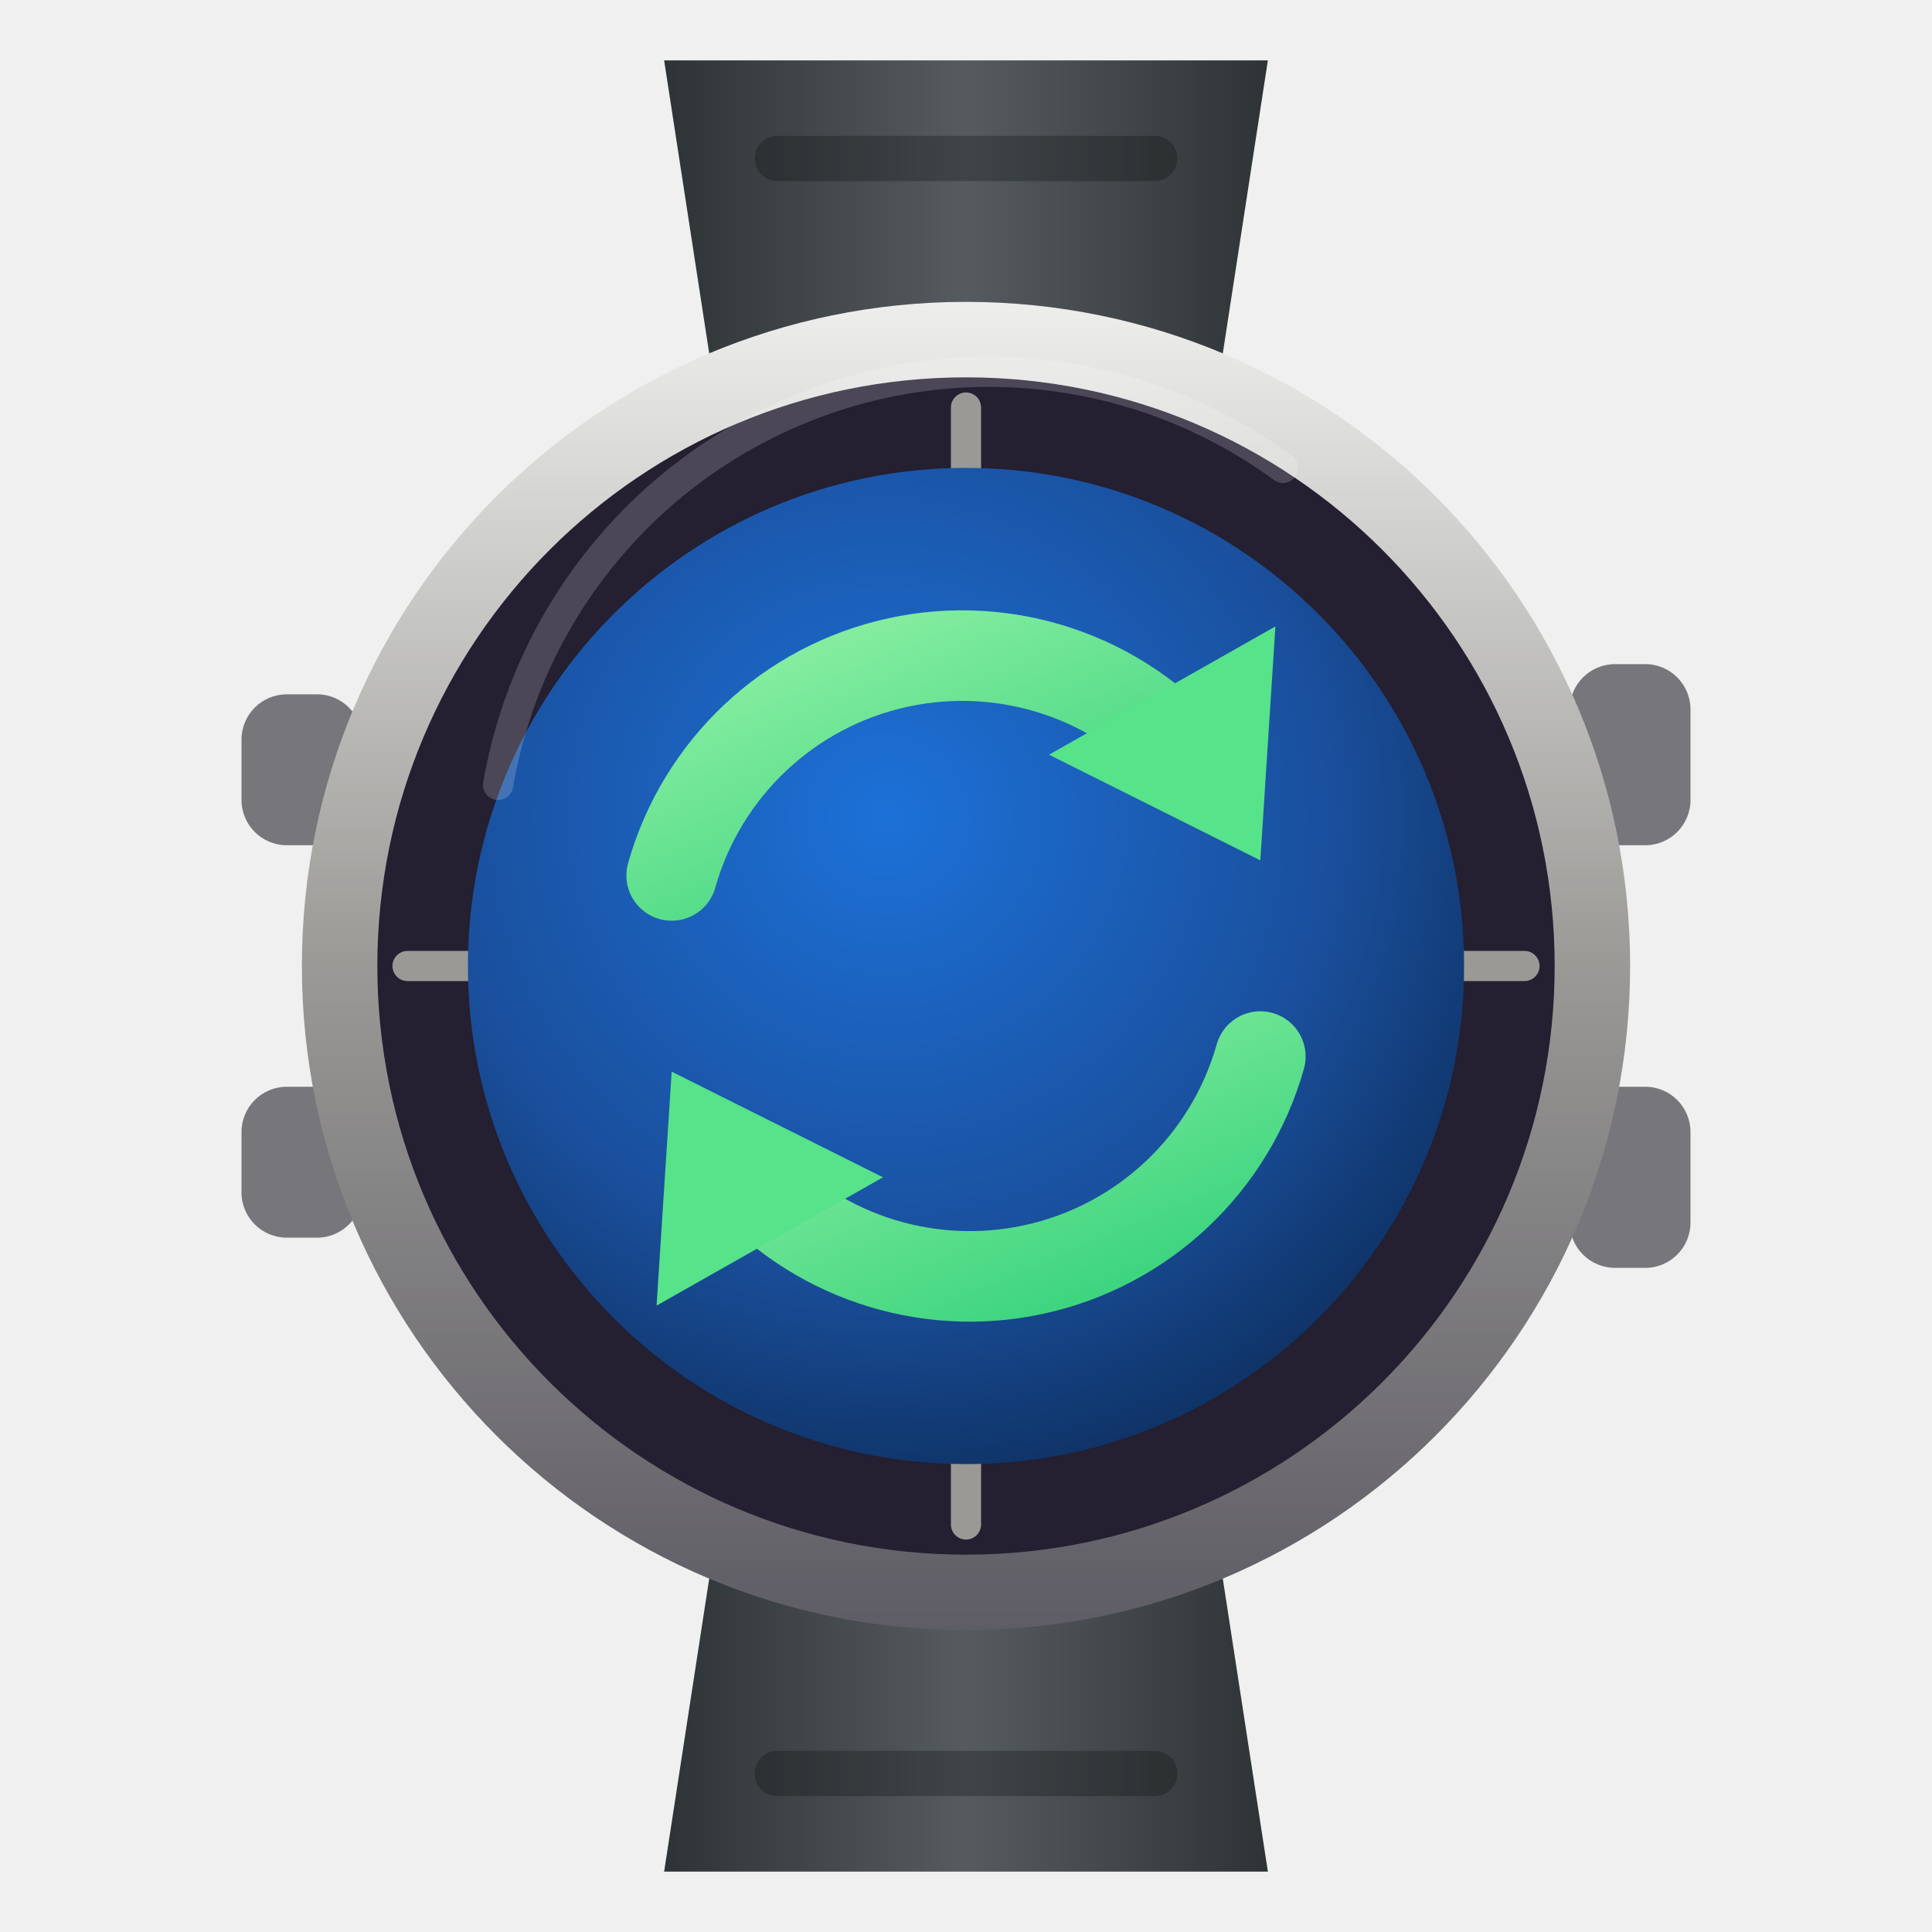
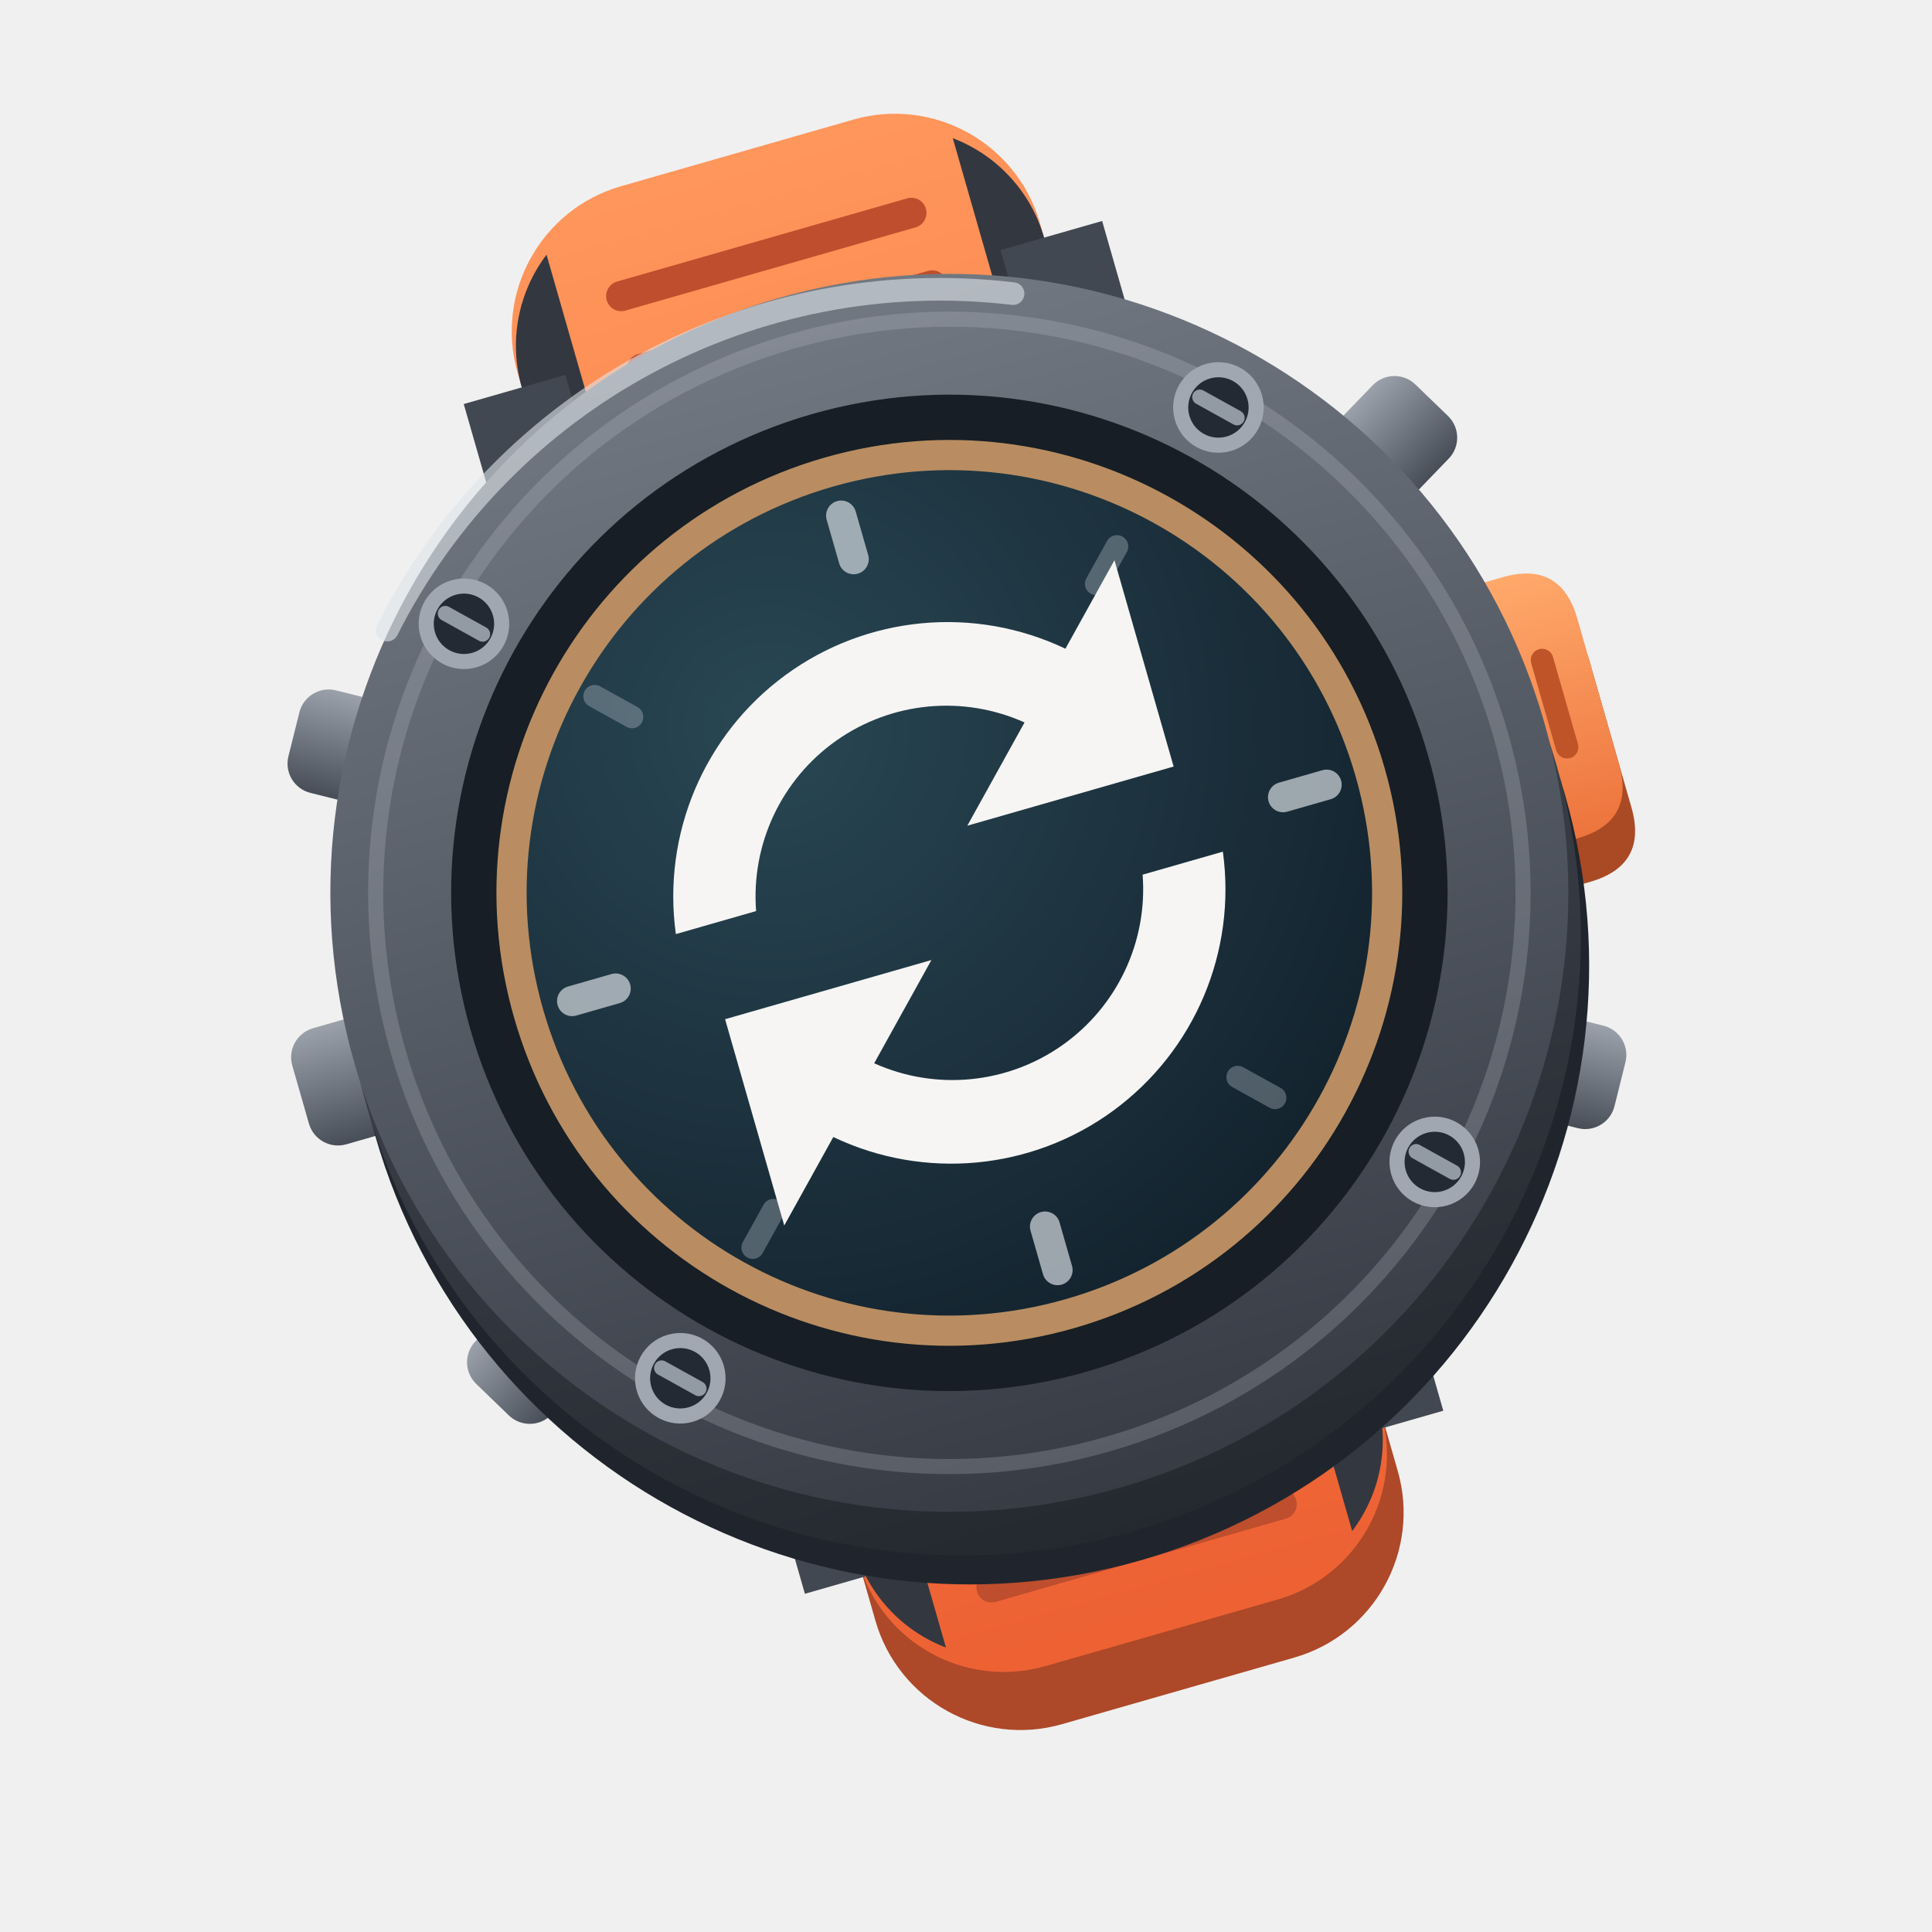
<svg xmlns="http://www.w3.org/2000/svg" width="128" height="128" viewBox="0 0 128 128">
  <defs>
-     <linearGradient id="strap" x1="0" y1="0" x2="1" y2="0">
-       <stop offset="0" stop-color="#2e3436" />
-       <stop offset="0.5" stop-color="#555b5e" />
-       <stop offset="1" stop-color="#2e3436" />
+     <linearGradient id="strap" x1="0" y1="0" x2="0" y2="1">
+       <stop stop-color="#ff965b" />
+       <stop offset="1" stop-color="#ed6133" />
    </linearGradient>
-     <linearGradient id="case" x1="0" y1="0" x2="0" y2="1">
-       <stop offset="0" stop-color="#eeeeec" />
-       <stop offset="0.5" stop-color="#9a9996" />
-       <stop offset="1" stop-color="#5e5c64" />
+     <linearGradient id="bezel" x1="0" y1="0" x2="0" y2="1">
+       <stop stop-color="#727983" />
+       <stop offset="1" stop-color="#363b44" />
    </linearGradient>
-     <radialGradient id="dial" cx="0.42" cy="0.35" r="0.75">
-       <stop offset="0" stop-color="#1c71d8" />
-       <stop offset="0.6" stop-color="#1a4f9c" />
-       <stop offset="1" stop-color="#0b2a55" />
+     <linearGradient id="side" x1="0" y1="0" x2="0" y2="1">
+       <stop stop-color="#4c515b" />
+       <stop offset="1" stop-color="#242930" />
+     </linearGradient>
+     <linearGradient id="guard" x1="0" y1="0" x2="0" y2="1">
+       <stop stop-color="#ffa96b" />
+       <stop offset="1" stop-color="#ed743d" />
+     </linearGradient>
+     <linearGradient id="buttons" x1="0" y1="0" x2="0" y2="1">
+       <stop stop-color="#9ba1aa" />
+       <stop offset="1" stop-color="#484e58" />
+     </linearGradient>
+     <radialGradient id="glass" cx=".35" cy=".25" r=".85">
+       <stop stop-color="#294754" />
+       <stop offset="1" stop-color="#12212c" />
    </radialGradient>
-     <linearGradient id="arrow" x1="0" y1="0" x2="1" y2="1">
-       <stop offset="0" stop-color="#8ff0a4" />
-       <stop offset="1" stop-color="#33d17a" />
-     </linearGradient>
  </defs>
-   <path d="M44 4h40l-4 26H48z" fill="url(#strap)" />
-   <path d="M48 98h32l4 26H44z" fill="url(#strap)" />
-   <rect x="50" y="9" width="28" height="3" rx="1.5" fill="#000" opacity="0.25" />
-   <rect x="50" y="116" width="28" height="3" rx="1.5" fill="#000" opacity="0.25" />
-   <rect x="104" y="44" width="8" height="12" rx="3" fill="#77767b" />
-   <rect x="104" y="72" width="8" height="12" rx="3" fill="#77767b" />
-   <rect x="16" y="46" width="8" height="10" rx="3" fill="#77767b" />
-   <rect x="16" y="72" width="8" height="10" rx="3" fill="#77767b" />
-   <circle cx="64" cy="64" r="44" fill="url(#case)" />
-   <circle cx="64" cy="64" r="39" fill="#241f31" />
-   <g stroke="#9a9996" stroke-width="2" stroke-linecap="round">
-     <path d="M64 27v4M64 97v4M27 64h4M97 64h4" />
+   <g transform="rotate(-16 64 63)">
+     <rect x="46" y="12" width="36" height="102" rx="10" fill="#ad4829" />
+     <rect x="46" y="8" width="36" height="102" rx="10" fill="url(#strap)" />
+     <path d="M46 19v80a10 10 0 0 0 4 8V11a10 10 0 0 0-4 8ZM82 19v80a10 10 0 0 1-4 8V11a10 10 0 0 1 4 8Z" fill="#333740" />
+     <path d="M54 15h20M54 20h20M54 99h20M54 104h20" stroke="#be4e2d" stroke-width="2" stroke-linecap="round" />
+     <path d="M53 26h22M53 94h22" stroke="#ffb47c" stroke-width="3" stroke-linecap="round" />
+     <path d="M42 27V19h7v9ZM79 28V19h7v8ZM42 92v9h7v-9ZM79 92v9h7v-9Z" fill="#424852" />
+     <rect x="25" y="35" width="6" height="7" rx="2" fill="url(#buttons)" transform="rotate(30 28 38)" />
+     <rect x="19" y="56" width="6" height="8" rx="2" fill="url(#buttons)" />
+     <rect x="25" y="78" width="6" height="7" rx="2" fill="url(#buttons)" transform="rotate(-30 28 81)" />
+     <rect x="97" y="35" width="7" height="7" rx="2" fill="url(#buttons)" transform="rotate(-30 100 38)" />
+     <rect x="97" y="78" width="7" height="7" rx="2" fill="url(#buttons)" transform="rotate(30 100 81)" />
+     <path d="M102 52h3q4 0 4 4v10q0 4-4 4h-3Z" fill="#aa4a24" />
+     <path d="M102 49h3q4 0 4 4v10q0 4-4 4h-3Z" fill="url(#guard)" />
+     <path d="M106 55v6" stroke="#be5428" stroke-width="1.5" stroke-linecap="round" />
+     <circle cx="64" cy="64" r="41" fill="#20252d" />
+     <circle cx="64" cy="62" r="41" fill="url(#side)" />
+     <circle cx="64" cy="59" r="41" fill="url(#bezel)" />
+     <circle cx="64" cy="59" r="38" fill="none" stroke="#c6cbd1" stroke-opacity=".23" stroke-width="1" />
+     <circle cx="64" cy="59" r="33" fill="#171e25" />
+     <circle cx="64" cy="59" r="30" fill="#b98d61" />
+     <circle cx="64" cy="59" r="28" fill="url(#glass)" />
+     <g stroke="#d5dce1" stroke-width="2" stroke-linecap="round" opacity=".7">
+       <path d="M64 33v3M64 82v3M38 59h3M87 59h3" />
+     </g>
+     <g stroke="#bdc6cf" stroke-width="1.5" stroke-linecap="round" opacity=".35">
+       <path d="m45 40 2 2m34-2-2 2M45 78l2-2m34 2-2-2" />
+     </g>
+     <g transform="translate(64 59) scale(.79)" fill="#f6f5f4">
+       <path d="M-23-3A23 23 0 0 1 15-17L21-23v18H3l7-7A16 16 0 0 0-16-3Z" />
+       <path d="M23 3A23 23 0 0 1-15 17L-21 23V5h18l-7 7A16 16 0 0 0 16 3Z" />
+     </g>
+     <g fill="#242a33" stroke="#a0a7b0" stroke-width="1">
+       <circle cx="38" cy="33" r="2.5" />
+       <circle cx="90" cy="33" r="2.5" />
+       <circle cx="38" cy="85" r="2.5" />
+       <circle cx="90" cy="85" r="2.5" />
+     </g>
+     <g stroke="#929aa4" stroke-width="1" stroke-linecap="round">
+       <path d="m37 32 2 2m50-2 2 2M37 84l2 2m50-2 2 2" />
+     </g>
+     <path d="M33 32a41 41 0 0 1 46-10" fill="none" stroke="#e0e5ea" stroke-opacity=".6" stroke-width="1.5" stroke-linecap="round" />
  </g>
-   <circle cx="64" cy="64" r="33" fill="url(#dial)" />
-   <g fill="none" stroke="url(#arrow)" stroke-width="6" stroke-linecap="round">
-     <path d="M44.5 58A20 20 0 0 1 79 50.5" />
-     <path d="M83.5 70A20 20 0 0 1 49 77.5" />
-   </g>
-   <path d="M84.5 41.5l-1 15.5-14-7z" fill="#57e389" />
-   <path d="M43.5 86.5l1-15.5 14 7z" fill="#57e389" />
-   <path d="M33 52a33 33 0 0 1 52-21" fill="none" stroke="#fff" stroke-width="2" stroke-linecap="round" opacity="0.18" />
</svg>
